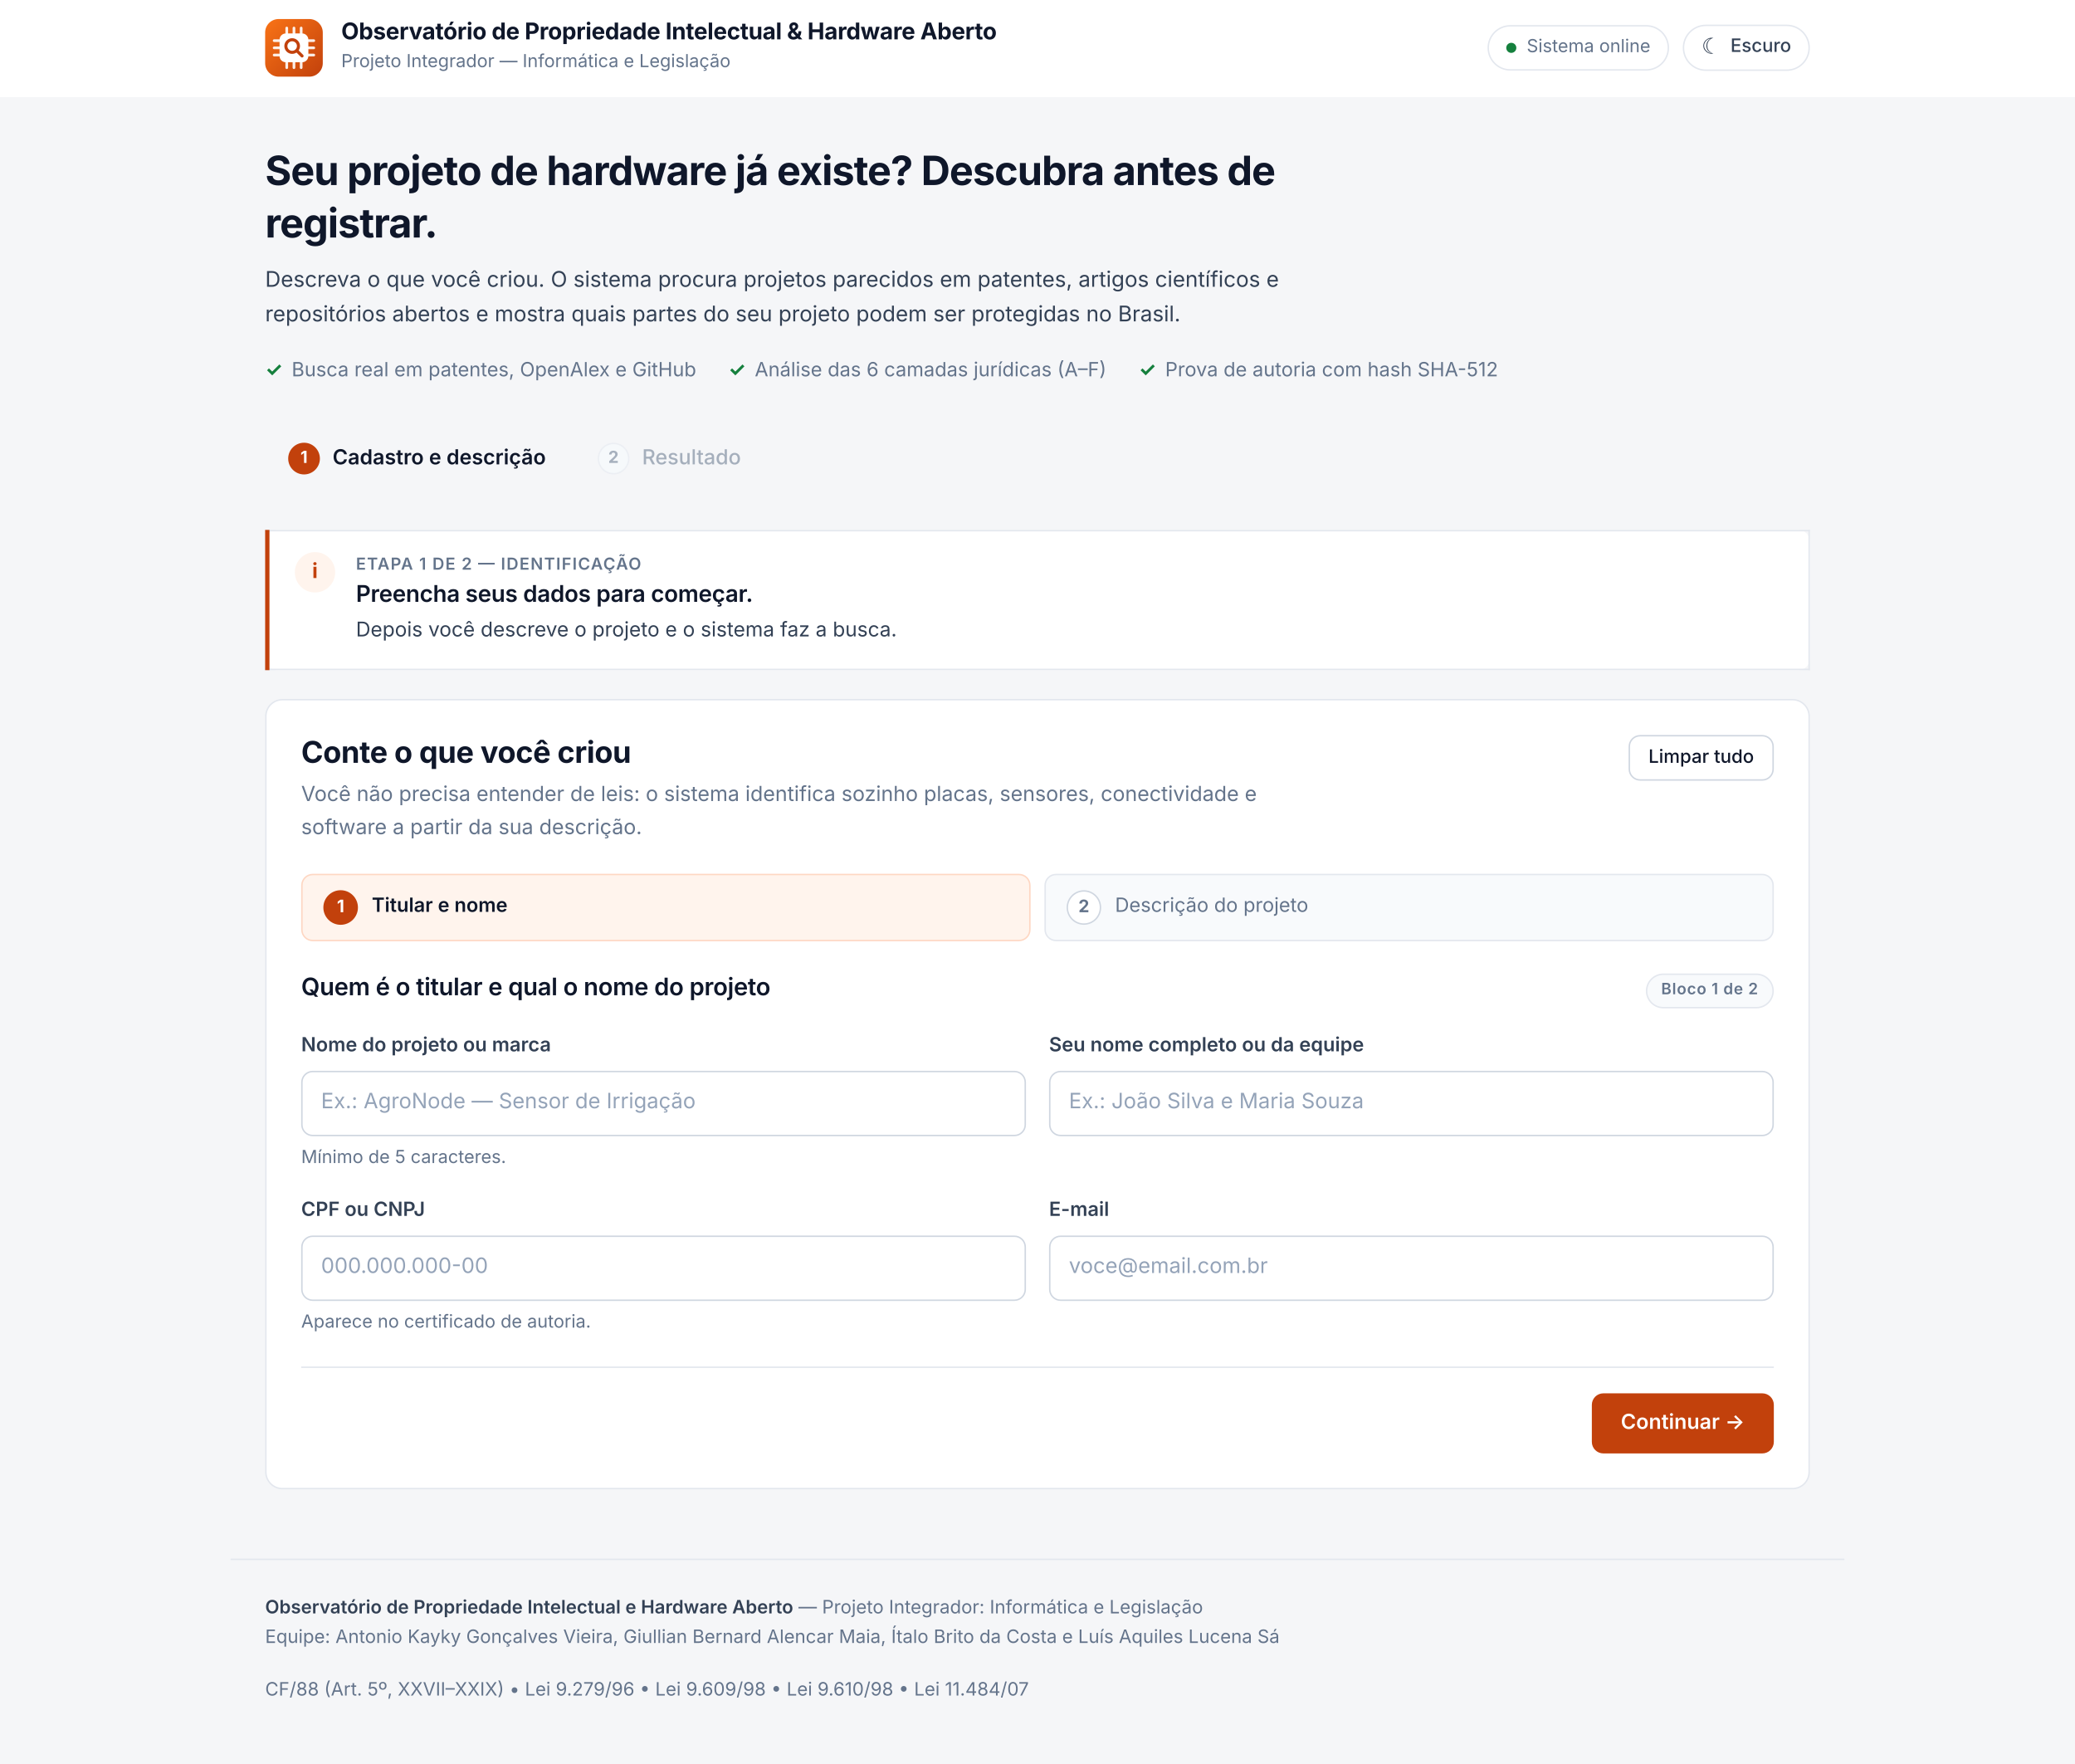
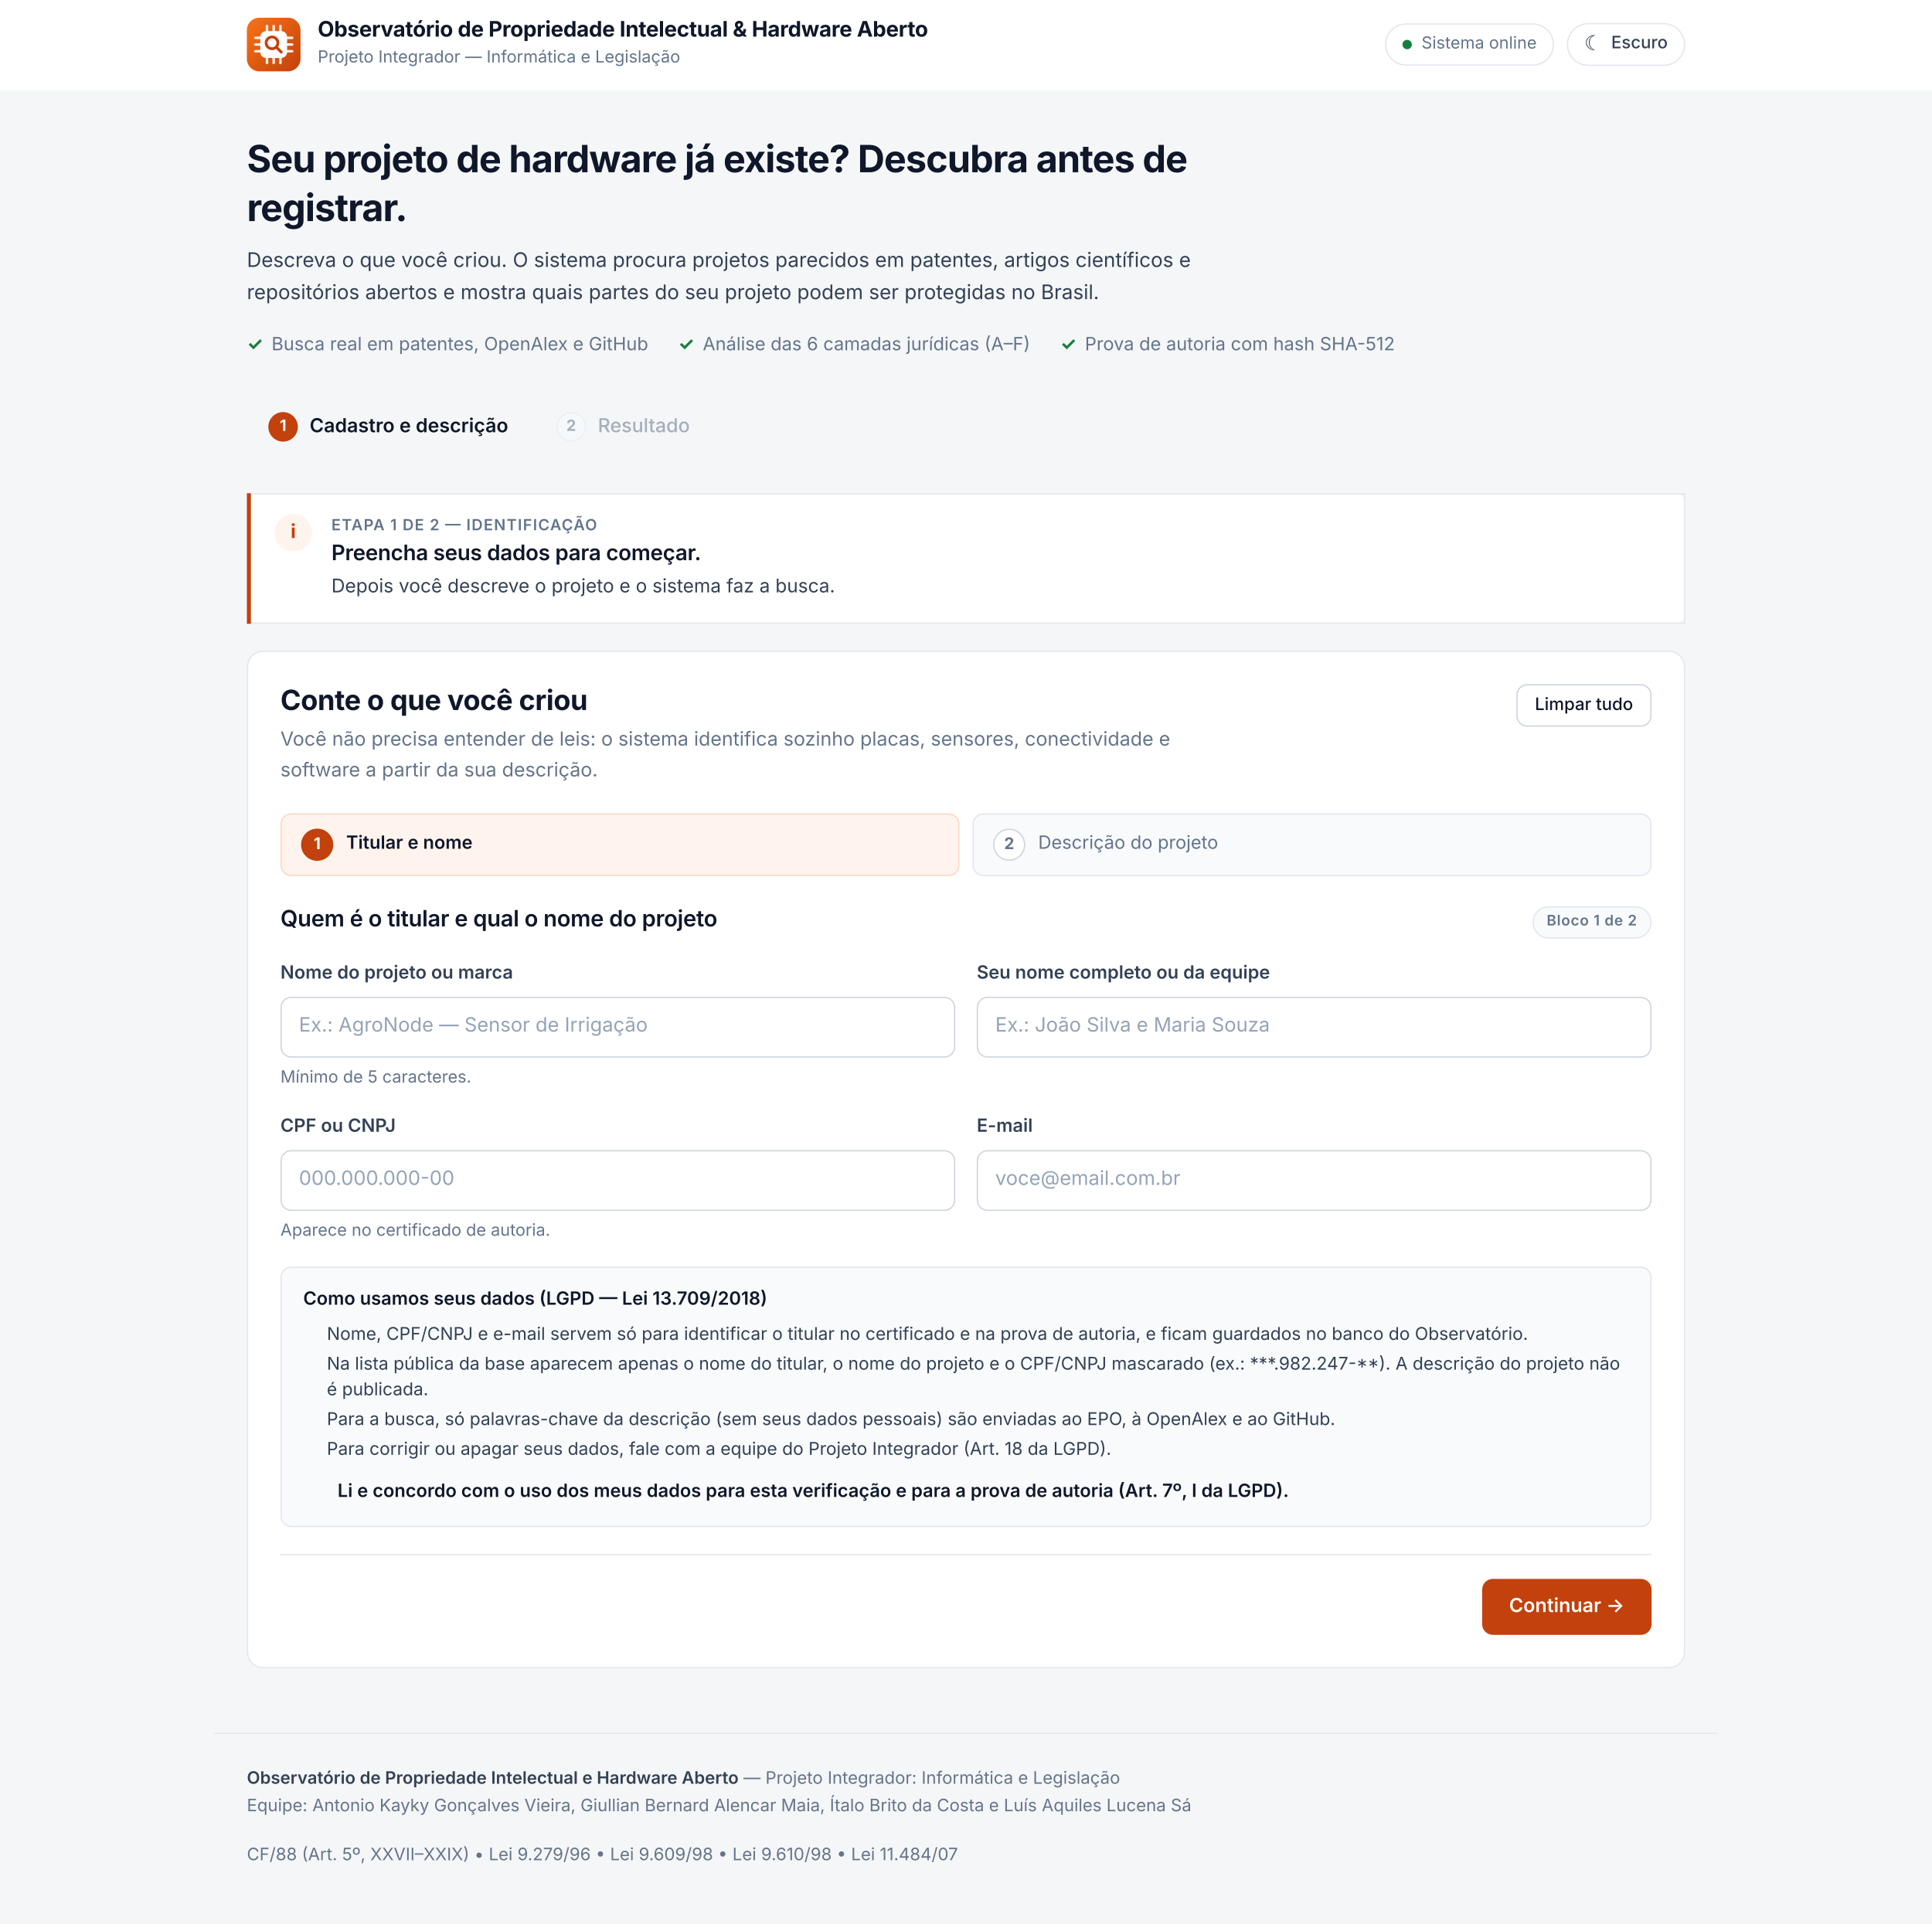
- <svg xmlns="http://www.w3.org/2000/svg" width="1440" height="1224" viewBox="0 0 1440 1224">
-   <rect id="fundo" x="0" y="0" width="1440" height="1224" fill="rgb(245,246,248)" />
+ <svg xmlns="http://www.w3.org/2000/svg" width="1440" height="1434" viewBox="0 0 1440 1434">
+   <rect id="fundo" x="0" y="0" width="1440" height="1434" fill="rgb(245,246,248)" />
  <text id="texto-4" x="184.0" y="128.4" font-family="Inter, sans-serif" font-size="28" font-weight="700" letter-spacing="-0.56" fill="rgb(15,23,42)">Seu projeto de hardware já existe? Descubra antes de</text>
  <text id="texto-5" x="184.0" y="164.8" font-family="Inter, sans-serif" font-size="28" font-weight="700" letter-spacing="-0.56" fill="rgb(15,23,42)">registrar.</text>
  <text id="texto-7" x="184.0" y="199.0" font-family="Inter, sans-serif" font-size="15" font-weight="400" fill="rgb(51,65,85)">Descreva o que você criou. O sistema procura projetos parecidos em patentes, artigos científicos e</text>
  <text id="texto-8" x="184.0" y="223.0" font-family="Inter, sans-serif" font-size="15" font-weight="400" fill="rgb(51,65,85)">repositórios abertos e mostra quais partes do seu projeto podem ser protegidas no Brasil.</text>
  <text id="texto-12" x="184.0" y="261.1" font-family="Inter, sans-serif" font-size="13.6" font-weight="700" fill="rgb(21,128,61)">✓</text>
  <text id="texto-13" x="202.4" y="261.1" font-family="Inter, sans-serif" font-size="13.6" font-weight="400" fill="rgb(100,116,139)">Busca real em patentes, OpenAlex e GitHub</text>
  <text id="texto-16" x="505.4" y="261.1" font-family="Inter, sans-serif" font-size="13.6" font-weight="700" fill="rgb(21,128,61)">✓</text>
  <text id="texto-17" x="523.8" y="261.1" font-family="Inter, sans-serif" font-size="13.6" font-weight="400" fill="rgb(100,116,139)">Análise das 6 camadas jurídicas (A–F)</text>
  <text id="texto-20" x="790.2" y="261.1" font-family="Inter, sans-serif" font-size="13.6" font-weight="700" fill="rgb(21,128,61)">✓</text>
  <text id="texto-21" x="808.6" y="261.1" font-family="Inter, sans-serif" font-size="13.6" font-weight="400" fill="rgb(100,116,139)">Prova de autoria com hash SHA-512</text>
  <rect id="tab-step-24" x="200.5" y="307.7" width="21.0" height="21.0" rx="10.5" fill="rgb(194,65,12)" fill-opacity="1.000" stroke="rgb(194,65,12)" stroke-opacity="1.000" stroke-width="1" />
  <text id="texto-25" x="208.5" y="321.2" font-family="Inter, sans-serif" font-size="11.52" font-weight="700" fill="rgb(255,255,255)">1</text>
  <text id="texto-26" x="230.8" y="322.2" font-family="Inter, sans-serif" font-size="14.4" font-weight="600" fill="rgb(15,23,42)">Cadastro e descrição</text>
  <rect id="tab-step-28" x="415.3" y="307.7" width="21.0" height="21.0" rx="10.5" fill="rgb(248,250,252)" fill-opacity="0.550" stroke="rgb(227,231,238)" stroke-opacity="0.550" stroke-width="1" />
  <text id="texto-29" x="422.1" y="321.2" font-family="Inter, sans-serif" font-size="11.52" font-weight="700" fill="rgb(100,116,139)" fill-opacity="0.550">2</text>
  <text id="texto-30" x="445.6" y="322.2" font-family="Inter, sans-serif" font-size="14.4" font-weight="500" fill="rgb(100,116,139)" fill-opacity="0.550">Resultado</text>
  <rect id="guide-32" x="184.0" y="367.7" width="1072.0" height="97.3" rx="8.0" fill="rgb(255,255,255)" fill-opacity="1.000" />
  <rect id="guide-32-borda-top" x="184.0" y="367.7" width="1072.0" height="1.0" fill="rgb(227,231,238)" fill-opacity="1.000" />
  <rect id="guide-32-borda-right" x="1255.0" y="367.7" width="1.0" height="97.3" fill="rgb(227,231,238)" fill-opacity="1.000" />
  <rect id="guide-32-borda-bottom" x="184.0" y="464.0" width="1072.0" height="1.0" fill="rgb(227,231,238)" fill-opacity="1.000" />
  <rect id="guide-32-borda-left" x="184.0" y="367.7" width="3.0" height="97.3" fill="rgb(194,65,12)" fill-opacity="1.000" />
  <rect id="guide-icon-33" x="204.6" y="383.1" width="28.0" height="28.0" rx="14.0" fill="rgb(255,244,237)" fill-opacity="1.000" />
  <text id="texto-34" x="216.6" y="401.1" font-family="Inter, sans-serif" font-size="14.4" font-weight="700" fill="rgb(194,65,12)">i</text>
  <text id="texto-37" x="247.0" y="395.3" font-family="Inter, sans-serif" font-size="11.52" font-weight="600" letter-spacing="0.691" fill="rgb(100,116,139)">ETAPA 1 DE 2 — IDENTIFICAÇÃO</text>
  <text id="texto-39" x="247.0" y="417.6" font-family="Inter, sans-serif" font-size="16" font-weight="600" letter-spacing="-0.16" fill="rgb(15,23,42)">Preencha seus dados para começar.</text>
  <text id="texto-41" x="247.0" y="441.6" font-family="Inter, sans-serif" font-size="14.08" font-weight="400" fill="rgb(51,65,85)">Depois você descreve o projeto e o sistema faz a busca.</text>
-   <rect id="card-44" x="184.5" y="485.5" width="1071.0" height="547.4" rx="11.5" fill="rgb(255,255,255)" fill-opacity="1.000" stroke="rgb(227,231,238)" stroke-opacity="1.000" stroke-width="1" />
+   <rect id="card-44" x="184.5" y="485.5" width="1071.0" height="757.6" rx="11.5" fill="rgb(255,255,255)" fill-opacity="1.000" stroke="rgb(227,231,238)" stroke-opacity="1.000" stroke-width="1" />
  <text id="texto-48" x="209.0" y="529.3" font-family="Inter, sans-serif" font-size="20.8" font-weight="650" letter-spacing="-0.208" fill="rgb(15,23,42)">Conte o que você criou</text>
  <text id="texto-50" x="209.0" y="555.8" font-family="Inter, sans-serif" font-size="14.4" font-weight="400" fill="rgb(100,116,139)">Você não precisa entender de leis: o sistema identifica sozinho placas, sensores, conectividade e</text>
  <text id="texto-51" x="209.0" y="578.8" font-family="Inter, sans-serif" font-size="14.4" font-weight="400" fill="rgb(100,116,139)">software a partir da sua descrição.</text>
  <rect id="btn-secondary-52" x="1130.7" y="510.5" width="99.8" height="30.7" rx="7.5" fill="rgb(255,255,255)" fill-opacity="1.000" stroke="rgb(207,214,224)" stroke-opacity="1.000" stroke-width="1" />
  <text id="texto-53" x="1144.0" y="529.3" font-family="Inter, sans-serif" font-size="12.8" font-weight="500" fill="rgb(15,23,42)">Limpar tudo</text>
  <rect id="indicador-bloco-1-55" x="209.5" y="606.8" width="505.2" height="45.8" rx="7.5" fill="rgb(255,244,237)" fill-opacity="1.000" stroke="rgb(254,215,195)" stroke-opacity="1.000" stroke-width="1" />
  <rect id="step-num-56" x="224.9" y="618.2" width="23.0" height="23.0" rx="11.5" fill="rgb(194,65,12)" fill-opacity="1.000" stroke="rgb(194,65,12)" stroke-opacity="1.000" stroke-width="1" />
  <text id="texto-57" x="233.8" y="633.0" font-family="Inter, sans-serif" font-size="12" font-weight="700" fill="rgb(255,255,255)">1</text>
  <text id="texto-58" x="258.0" y="632.7" font-family="Inter, sans-serif" font-size="13.6" font-weight="600" fill="rgb(15,23,42)">Titular e nome</text>
  <rect id="indicador-bloco-2-59" x="725.3" y="606.8" width="505.2" height="45.8" rx="7.5" fill="rgb(248,250,252)" fill-opacity="1.000" stroke="rgb(227,231,238)" stroke-opacity="1.000" stroke-width="1" />
  <rect id="step-num-60" x="740.7" y="618.2" width="23.0" height="23.0" rx="11.5" fill="rgb(255,255,255)" fill-opacity="1.000" stroke="rgb(207,214,224)" stroke-opacity="1.000" stroke-width="1" />
  <text id="texto-61" x="748.4" y="633.0" font-family="Inter, sans-serif" font-size="12" font-weight="700" fill="rgb(100,116,139)">2</text>
  <text id="texto-62" x="773.8" y="632.7" font-family="Inter, sans-serif" font-size="13.6" font-weight="400" fill="rgb(100,116,139)">Descrição do projeto</text>
  <text id="texto-66" x="209.0" y="690.6" font-family="Inter, sans-serif" font-size="16.8" font-weight="600" letter-spacing="-0.168" fill="rgb(15,23,42)">Quem é o titular e qual o nome do projeto</text>
  <rect id="status-tag-bloco-1-67" x="1142.7" y="676.0" width="87.8" height="23.2" rx="11.6" fill="rgb(248,250,252)" fill-opacity="1.000" stroke="rgb(227,231,238)" stroke-opacity="1.000" stroke-width="1" />
  <text id="texto-68" x="1152.8" y="689.9" font-family="Inter, sans-serif" font-size="10.88" font-weight="600" letter-spacing="0.435" fill="rgb(100,116,139)">Bloco 1 de 2</text>
  <text id="texto-72" x="209.0" y="729.5" font-family="Inter, sans-serif" font-size="13.6" font-weight="600" fill="rgb(51,65,85)">Nome do projeto ou marca</text>
  <rect id="campo-nome_projeto-73" x="209.5" y="743.5" width="502.0" height="44.4" rx="7.5" fill="rgb(255,255,255)" fill-opacity="1.000" stroke="rgb(207,214,224)" stroke-opacity="1.000" stroke-width="1" />
  <text id="texto-74" x="222.8" y="769.0" font-family="Inter, sans-serif" font-size="14.72" font-weight="400" fill="rgb(148,163,184)">Ex.: AgroNode — Sensor de Irrigação</text>
  <text id="texto-76" x="209.0" y="807.0" font-family="Inter, sans-serif" font-size="12.48" font-weight="400" fill="rgb(100,116,139)">Mínimo de 5 caracteres.</text>
  <text id="texto-79" x="728.0" y="729.5" font-family="Inter, sans-serif" font-size="13.6" font-weight="600" fill="rgb(51,65,85)">Seu nome completo ou da equipe</text>
  <rect id="campo-autor_nome-80" x="728.5" y="743.5" width="502.0" height="44.4" rx="7.5" fill="rgb(255,255,255)" fill-opacity="1.000" stroke="rgb(207,214,224)" stroke-opacity="1.000" stroke-width="1" />
  <text id="texto-81" x="741.8" y="769.0" font-family="Inter, sans-serif" font-size="14.72" font-weight="400" fill="rgb(148,163,184)">Ex.: João Silva e Maria Souza</text>
  <text id="texto-84" x="209.0" y="843.7" font-family="Inter, sans-serif" font-size="13.6" font-weight="600" fill="rgb(51,65,85)">CPF ou CNPJ</text>
  <rect id="campo-autor_documento-85" x="209.5" y="857.8" width="502.0" height="44.4" rx="7.5" fill="rgb(255,255,255)" fill-opacity="1.000" stroke="rgb(207,214,224)" stroke-opacity="1.000" stroke-width="1" />
  <text id="texto-86" x="222.8" y="883.3" font-family="Inter, sans-serif" font-size="14.72" font-weight="400" fill="rgb(148,163,184)">000.000.000-00</text>
  <text id="texto-88" x="209.0" y="921.2" font-family="Inter, sans-serif" font-size="12.48" font-weight="400" fill="rgb(100,116,139)">Aparece no certificado de autoria.</text>
  <text id="texto-91" x="728.0" y="843.7" font-family="Inter, sans-serif" font-size="13.6" font-weight="600" fill="rgb(51,65,85)">E-mail</text>
  <rect id="campo-autor_email-92" x="728.5" y="857.8" width="502.0" height="44.4" rx="7.5" fill="rgb(255,255,255)" fill-opacity="1.000" stroke="rgb(207,214,224)" stroke-opacity="1.000" stroke-width="1" />
  <text id="texto-93" x="741.8" y="883.3" font-family="Inter, sans-serif" font-size="14.72" font-weight="400" fill="rgb(148,163,184)">voce@email.com.br</text>
-   <rect id="rodape-bloco-1-usuario-94-borda-top" x="209.0" y="948.2" width="1022.0" height="1.0" fill="rgb(227,231,238)" fill-opacity="1.000" />
-   <rect id="btn-primary-95" x="1105.2" y="967.3" width="125.3" height="40.7" rx="7.5" fill="rgb(194,65,12)" fill-opacity="1.000" stroke="rgb(194,65,12)" stroke-opacity="1.000" stroke-width="1" />
-   <text id="texto-96" x="1124.8" y="991.5" font-family="Inter, sans-serif" font-size="14.4" font-weight="600" fill="rgb(255,255,255)">Continuar →</text>
-   <rect id="footer-97-borda-top" x="160.0" y="1081.5" width="1120.0" height="1.0" fill="rgb(227,231,238)" fill-opacity="1.000" />
-   <text id="texto-100" x="184.0" y="1119.5" font-family="Inter, sans-serif" font-size="12.8" font-weight="600" fill="rgb(51,65,85)">Observatório de Propriedade Intelectual e Hardware Aberto</text>
-   <text id="texto-101" x="554.1" y="1119.5" font-family="Inter, sans-serif" font-size="12.8" font-weight="400" fill="rgb(100,116,139)">— Projeto Integrador: Informática e Legislação</text>
-   <text id="texto-102" x="184.0" y="1140.0" font-family="Inter, sans-serif" font-size="12.8" font-weight="400" fill="rgb(100,116,139)">Equipe: Antonio Kayky Gonçalves Vieira, Giullian Bernard Alencar Maia, Ítalo Brito da Costa e Luís Aquiles Lucena Sá</text>
-   <text id="texto-104" x="184.0" y="1176.5" font-family="Inter, sans-serif" font-size="12.8" font-weight="400" fill="rgb(100,116,139)">CF/88 (Art. 5º, XXVII–XXIX) • Lei 9.279/96 • Lei 9.609/98 • Lei 9.610/98 • Lei 11.484/07</text>
-   <rect id="topbar-105" x="0.0" y="0.0" width="1440.0" height="67.4" rx="0.0" fill="rgb(255,255,255)" fill-opacity="1.000" />
-   <svg id="img-109" x="184.0" y="13.2" width="40" height="40" viewBox="0 0 64 64">
+   <rect id="aviso-lgpd-94" x="209.5" y="944.7" width="1021.0" height="193.2" rx="7.5" fill="rgb(248,250,252)" fill-opacity="1.000" stroke="rgb(227,231,238)" stroke-opacity="1.000" stroke-width="1" />
+   <text id="texto-96" x="226.0" y="972.6" font-family="Inter, sans-serif" font-size="13.6" font-weight="600" fill="rgb(15,23,42)">Como usamos seus dados (LGPD — Lei 13.709/2018)</text>
+   <text id="texto-99" x="243.6" y="998.8" font-family="Inter, sans-serif" font-size="13.12" font-weight="400" fill="rgb(51,65,85)">Nome, CPF/CNPJ e e-mail servem só para identificar o titular no certificado e na prova de autoria, e ficam guardados no banco do Observatório.</text>
+   <text id="texto-101" x="243.6" y="1021.0" font-family="Inter, sans-serif" font-size="13.12" font-weight="400" fill="rgb(51,65,85)">Na lista pública da base aparecem apenas o nome do titular, o nome do projeto e o CPF/CNPJ mascarado (ex.: ***.982.247-**). A descrição do projeto não</text>
+   <text id="texto-102" x="243.6" y="1040.1" font-family="Inter, sans-serif" font-size="13.12" font-weight="400" fill="rgb(51,65,85)">é publicada.</text>
+   <text id="texto-104" x="243.6" y="1062.3" font-family="Inter, sans-serif" font-size="13.12" font-weight="400" fill="rgb(51,65,85)">Para a busca, só palavras-chave da descrição (sem seus dados pessoais) são enviadas ao EPO, à OpenAlex e ao GitHub.</text>
+   <text id="texto-106" x="243.6" y="1084.5" font-family="Inter, sans-serif" font-size="13.12" font-weight="400" fill="rgb(51,65,85)">Para corrigir ou apagar seus dados, fale com a equipe do Projeto Integrador (Art. 18 da LGPD).</text>
+   <text id="texto-110" x="251.6" y="1115.9" font-family="Inter, sans-serif" font-size="13.6" font-weight="600" fill="rgb(15,23,42)">Li e concordo com o uso dos meus dados para esta verificação e para a prova de autoria (Art. 7º, I da LGPD).</text>
+   <rect id="rodape-bloco-1-usuario-111-borda-top" x="209.0" y="1158.4" width="1022.0" height="1.0" fill="rgb(227,231,238)" fill-opacity="1.000" />
+   <rect id="btn-primary-112" x="1105.2" y="1177.5" width="125.3" height="40.7" rx="7.5" fill="rgb(194,65,12)" fill-opacity="1.000" stroke="rgb(194,65,12)" stroke-opacity="1.000" stroke-width="1" />
+   <text id="texto-113" x="1124.8" y="1201.7" font-family="Inter, sans-serif" font-size="14.4" font-weight="600" fill="rgb(255,255,255)">Continuar →</text>
+   <rect id="footer-114-borda-top" x="160.0" y="1291.6" width="1120.0" height="1.0" fill="rgb(227,231,238)" fill-opacity="1.000" />
+   <text id="texto-117" x="184.0" y="1329.7" font-family="Inter, sans-serif" font-size="12.8" font-weight="600" fill="rgb(51,65,85)">Observatório de Propriedade Intelectual e Hardware Aberto</text>
+   <text id="texto-118" x="554.1" y="1329.7" font-family="Inter, sans-serif" font-size="12.8" font-weight="400" fill="rgb(100,116,139)">— Projeto Integrador: Informática e Legislação</text>
+   <text id="texto-119" x="184.0" y="1350.2" font-family="Inter, sans-serif" font-size="12.8" font-weight="400" fill="rgb(100,116,139)">Equipe: Antonio Kayky Gonçalves Vieira, Giullian Bernard Alencar Maia, Ítalo Brito da Costa e Luís Aquiles Lucena Sá</text>
+   <text id="texto-121" x="184.0" y="1386.7" font-family="Inter, sans-serif" font-size="12.8" font-weight="400" fill="rgb(100,116,139)">CF/88 (Art. 5º, XXVII–XXIX) • Lei 9.279/96 • Lei 9.609/98 • Lei 9.610/98 • Lei 11.484/07</text>
+   <rect id="topbar-122" x="0.0" y="0.0" width="1440.0" height="67.4" rx="0.0" fill="rgb(255,255,255)" fill-opacity="1.000" />
+   <svg id="img-126" x="184.0" y="13.2" width="40" height="40" viewBox="0 0 64 64">
    <defs>
      <linearGradient id="logo-gradiente" x1="0" y1="0" x2="1" y2="1">
        <stop offset="0" stop-color="#f97316" />
        <stop offset="1" stop-color="#c2410c" />
      </linearGradient>
    </defs>
    <rect width="64" height="64" rx="15" fill="url(#logo-gradiente)" />
    <g stroke="#fff" stroke-width="3" stroke-linecap="round" opacity="0.9">
      <path d="M24 10v6M32 10v6M40 10v6" />
      <path d="M24 48v6M32 48v6M40 48v6" />
      <path d="M10 24h6M10 32h6M10 40h6" />
      <path d="M48 24h6M48 32h6M48 40h6" />
    </g>
    <rect x="16" y="16" width="32" height="32" rx="7" fill="#fff" />
    <g fill="none" stroke="#c2410c" stroke-width="3.4" stroke-linecap="round">
      <circle cx="30" cy="30" r="7" />
      <path d="M35.2 35.2 41 41" />
    </g>
  </svg>
-   <text id="texto-112" x="236.8" y="27.3" font-family="Inter, sans-serif" font-size="16" font-weight="650" letter-spacing="-0.16" fill="rgb(15,23,42)">Observatório de Propriedade Intelectual &amp; Hardware Aberto</text>
-   <text id="texto-114" x="236.8" y="46.6" font-family="Inter, sans-serif" font-size="12.48" font-weight="400" fill="rgb(100,116,139)">Projeto Integrador — Informática e Legislação</text>
-   <rect id="engine-badge-116" x="1032.8" y="17.9" width="125.0" height="30.6" rx="15.3" fill="none" stroke="rgb(227,231,238)" stroke-opacity="1.000" stroke-width="1" />
-   <rect id="engine-dot-117" x="1045.3" y="29.7" width="7.0" height="7.0" rx="3.5" fill="rgb(21,128,61)" fill-opacity="1.000" />
-   <text id="texto-119" x="1059.5" y="36.2" font-family="Inter, sans-serif" font-size="12.48" font-weight="400" fill="rgb(100,116,139)">Sistema online</text>
-   <rect id="botao-tema-120" x="1168.3" y="17.6" width="87.2" height="31.1" rx="15.5" fill="rgb(255,255,255)" fill-opacity="1.000" stroke="rgb(227,231,238)" stroke-opacity="1.000" stroke-width="1" />
-   <text id="texto-122" x="1180.8" y="37.3" font-family="Inter, sans-serif" font-size="15.2" font-weight="500" fill="rgb(51,65,85)">☾</text>
-   <text id="texto-124" x="1200.9" y="36.0" font-family="Inter, sans-serif" font-size="12.8" font-weight="500" fill="rgb(51,65,85)">Escuro</text>
+   <text id="texto-129" x="236.8" y="27.3" font-family="Inter, sans-serif" font-size="16" font-weight="650" letter-spacing="-0.16" fill="rgb(15,23,42)">Observatório de Propriedade Intelectual &amp; Hardware Aberto</text>
+   <text id="texto-131" x="236.8" y="46.6" font-family="Inter, sans-serif" font-size="12.48" font-weight="400" fill="rgb(100,116,139)">Projeto Integrador — Informática e Legislação</text>
+   <rect id="engine-badge-133" x="1032.8" y="17.9" width="125.0" height="30.6" rx="15.3" fill="none" stroke="rgb(227,231,238)" stroke-opacity="1.000" stroke-width="1" />
+   <rect id="engine-dot-134" x="1045.3" y="29.7" width="7.0" height="7.0" rx="3.5" fill="rgb(21,128,61)" fill-opacity="1.000" />
+   <text id="texto-136" x="1059.5" y="36.2" font-family="Inter, sans-serif" font-size="12.48" font-weight="400" fill="rgb(100,116,139)">Sistema online</text>
+   <rect id="botao-tema-137" x="1168.3" y="17.6" width="87.2" height="31.1" rx="15.5" fill="rgb(255,255,255)" fill-opacity="1.000" stroke="rgb(227,231,238)" stroke-opacity="1.000" stroke-width="1" />
+   <text id="texto-139" x="1180.8" y="37.3" font-family="Inter, sans-serif" font-size="15.2" font-weight="500" fill="rgb(51,65,85)">☾</text>
+   <text id="texto-141" x="1200.9" y="36.0" font-family="Inter, sans-serif" font-size="12.8" font-weight="500" fill="rgb(51,65,85)">Escuro</text>
</svg>
